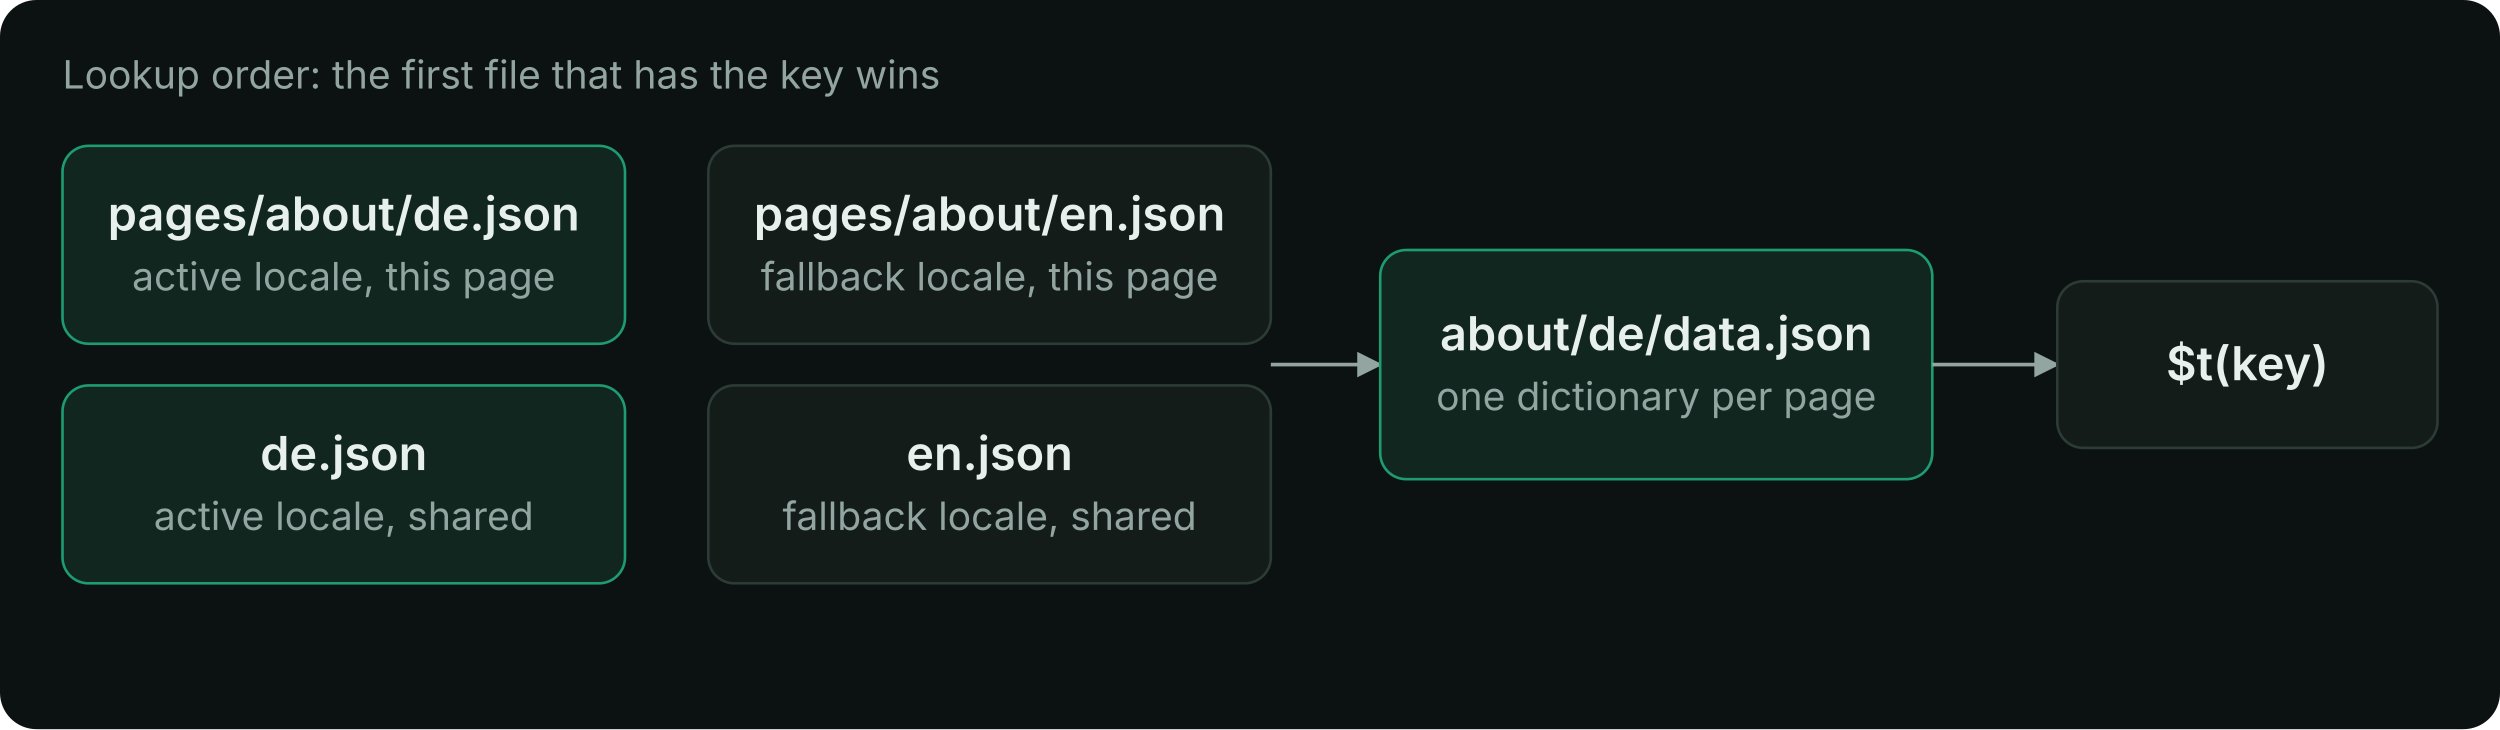
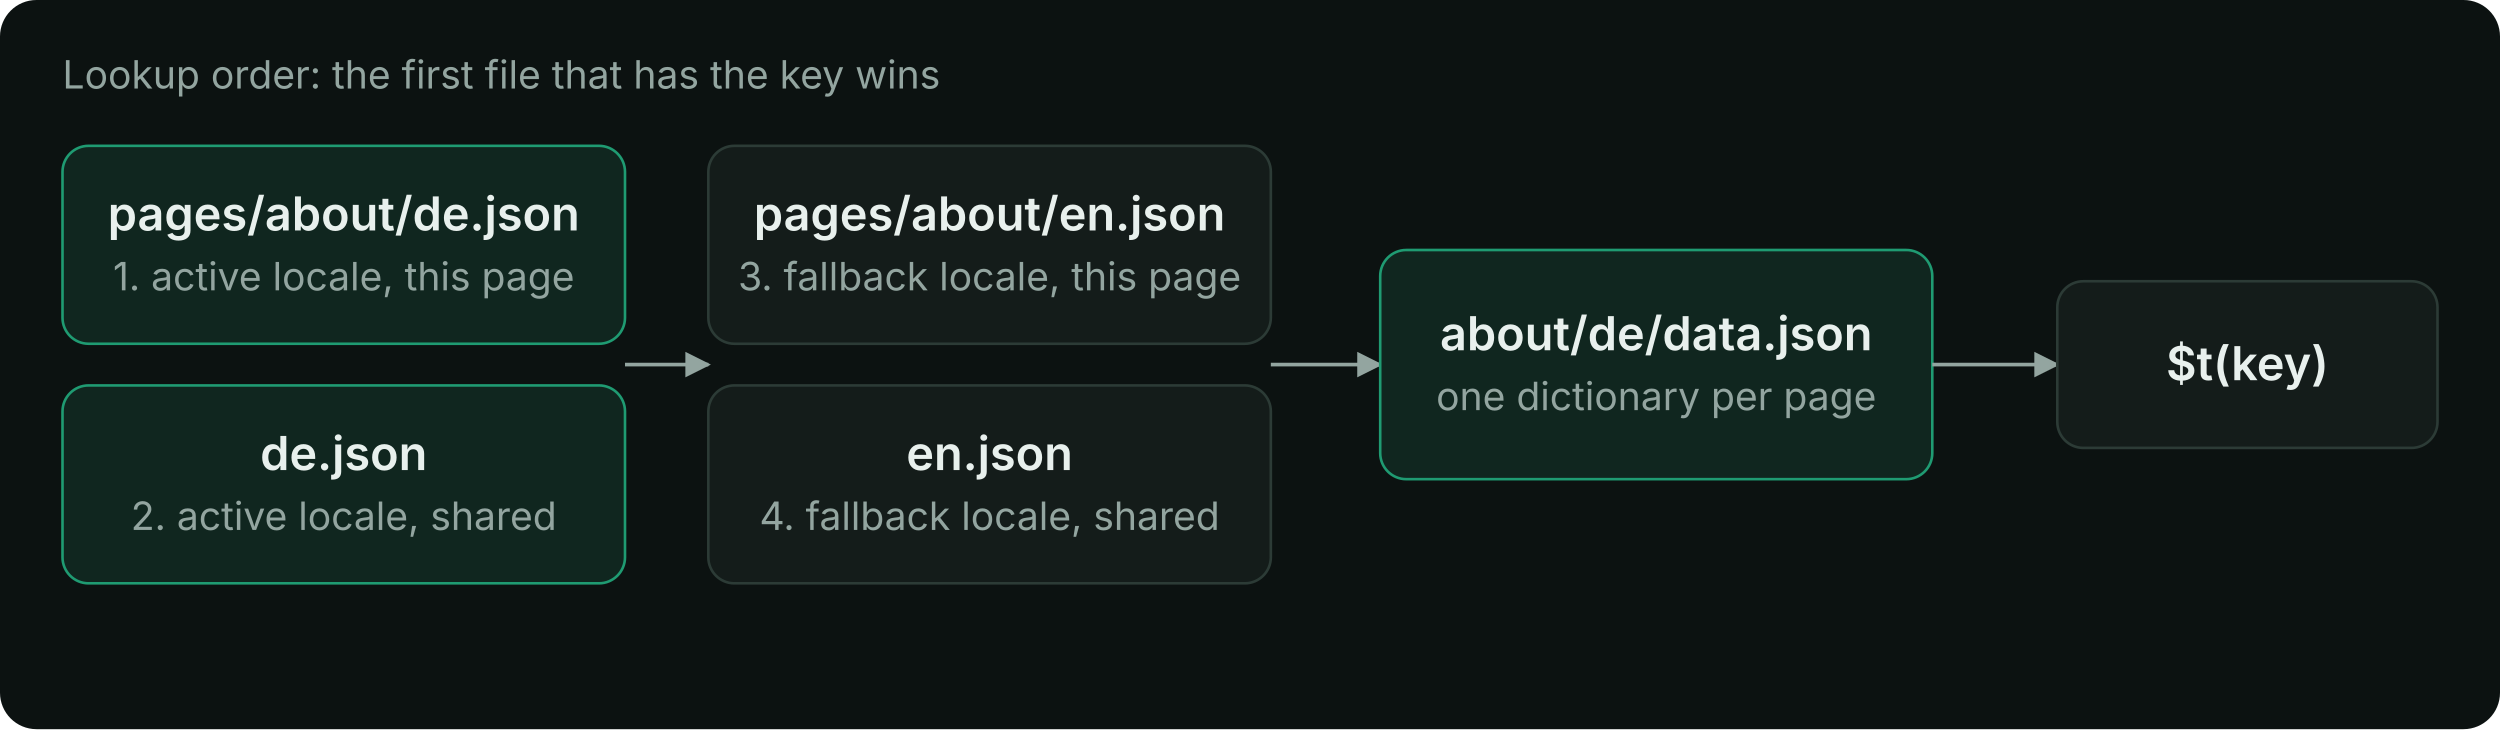
<svg xmlns="http://www.w3.org/2000/svg" viewBox="0 0 960 280" width="960" height="280" font-family="Inter, -apple-system, 'Segoe UI', Roboto, sans-serif">
  <defs>
    <marker id="head" viewBox="0 0 10 10" refX="9" refY="5" markerWidth="7" markerHeight="7" orient="auto">
      <path d="M0 0L10 5L0 10z" fill="#93a5a0" />
    </marker>
  </defs>
  <rect width="960" height="280" rx="14" fill="#0c1211" />
  <text x="24" y="34" font-size="15" fill="#93a5a0">Lookup order: the first file that has the key wins</text>
  <rect x="24" y="56" width="216" height="76" rx="10" fill="#10261f" stroke="#1f9b72" />
  <text x="132" y="88.5" text-anchor="middle" font-size="18" font-weight="600" fill="#e8f0ed">pages/about/de.json</text>
-   <text x="132" y="111.5" text-anchor="middle" font-size="15" fill="#93a5a0">active locale, this page</text>
+   <text x="132" y="111.5" text-anchor="middle" font-size="15" fill="#93a5a0">1. active locale, this page</text>
  <rect x="24" y="148" width="216" height="76" rx="10" fill="#10261f" stroke="#1f9b72" />
  <text x="132" y="180.5" text-anchor="middle" font-size="18" font-weight="600" fill="#e8f0ed">de.json</text>
-   <text x="132" y="203.5" text-anchor="middle" font-size="15" fill="#93a5a0">active locale, shared</text>
+   <text x="132" y="203.5" text-anchor="middle" font-size="15" fill="#93a5a0">2. active locale, shared</text>
  <rect x="272" y="56" width="216" height="76" rx="10" fill="#141c1a" stroke="#2c3b36" />
  <text x="380" y="88.5" text-anchor="middle" font-size="18" font-weight="600" fill="#e8f0ed">pages/about/en.json</text>
-   <text x="380" y="111.5" text-anchor="middle" font-size="15" fill="#93a5a0">fallback locale, this page</text>
+   <text x="380" y="111.5" text-anchor="middle" font-size="15" fill="#93a5a0">3. fallback locale, this page</text>
  <rect x="272" y="148" width="216" height="76" rx="10" fill="#141c1a" stroke="#2c3b36" />
  <text x="380" y="180.5" text-anchor="middle" font-size="18" font-weight="600" fill="#e8f0ed">en.json</text>
-   <text x="380" y="203.5" text-anchor="middle" font-size="15" fill="#93a5a0">fallback locale, shared</text>
+   <text x="380" y="203.5" text-anchor="middle" font-size="15" fill="#93a5a0">4. fallback locale, shared</text>
+   <path d="M240 140 L272 140" fill="none" stroke="#93a5a0" stroke-width="1.4" marker-end="url(#head)" />
  <path d="M488 140 L530 140" fill="none" stroke="#93a5a0" stroke-width="1.4" marker-end="url(#head)" />
  <rect x="530" y="96" width="212" height="88" rx="10" fill="#10261f" stroke="#1f9b72" />
  <text x="636" y="134.5" text-anchor="middle" font-size="18" font-weight="600" fill="#e8f0ed">about/de/data.json</text>
  <text x="636" y="157.5" text-anchor="middle" font-size="15" fill="#93a5a0">one dictionary per page</text>
  <path d="M742 140 L790 140" fill="none" stroke="#93a5a0" stroke-width="1.4" marker-end="url(#head)" />
  <rect x="790" y="108" width="146" height="64" rx="10" fill="#141c1a" stroke="#2c3b36" />
  <text x="863" y="146" text-anchor="middle" font-size="18" font-weight="600" fill="#e8f0ed">$t(key)</text>
</svg>
